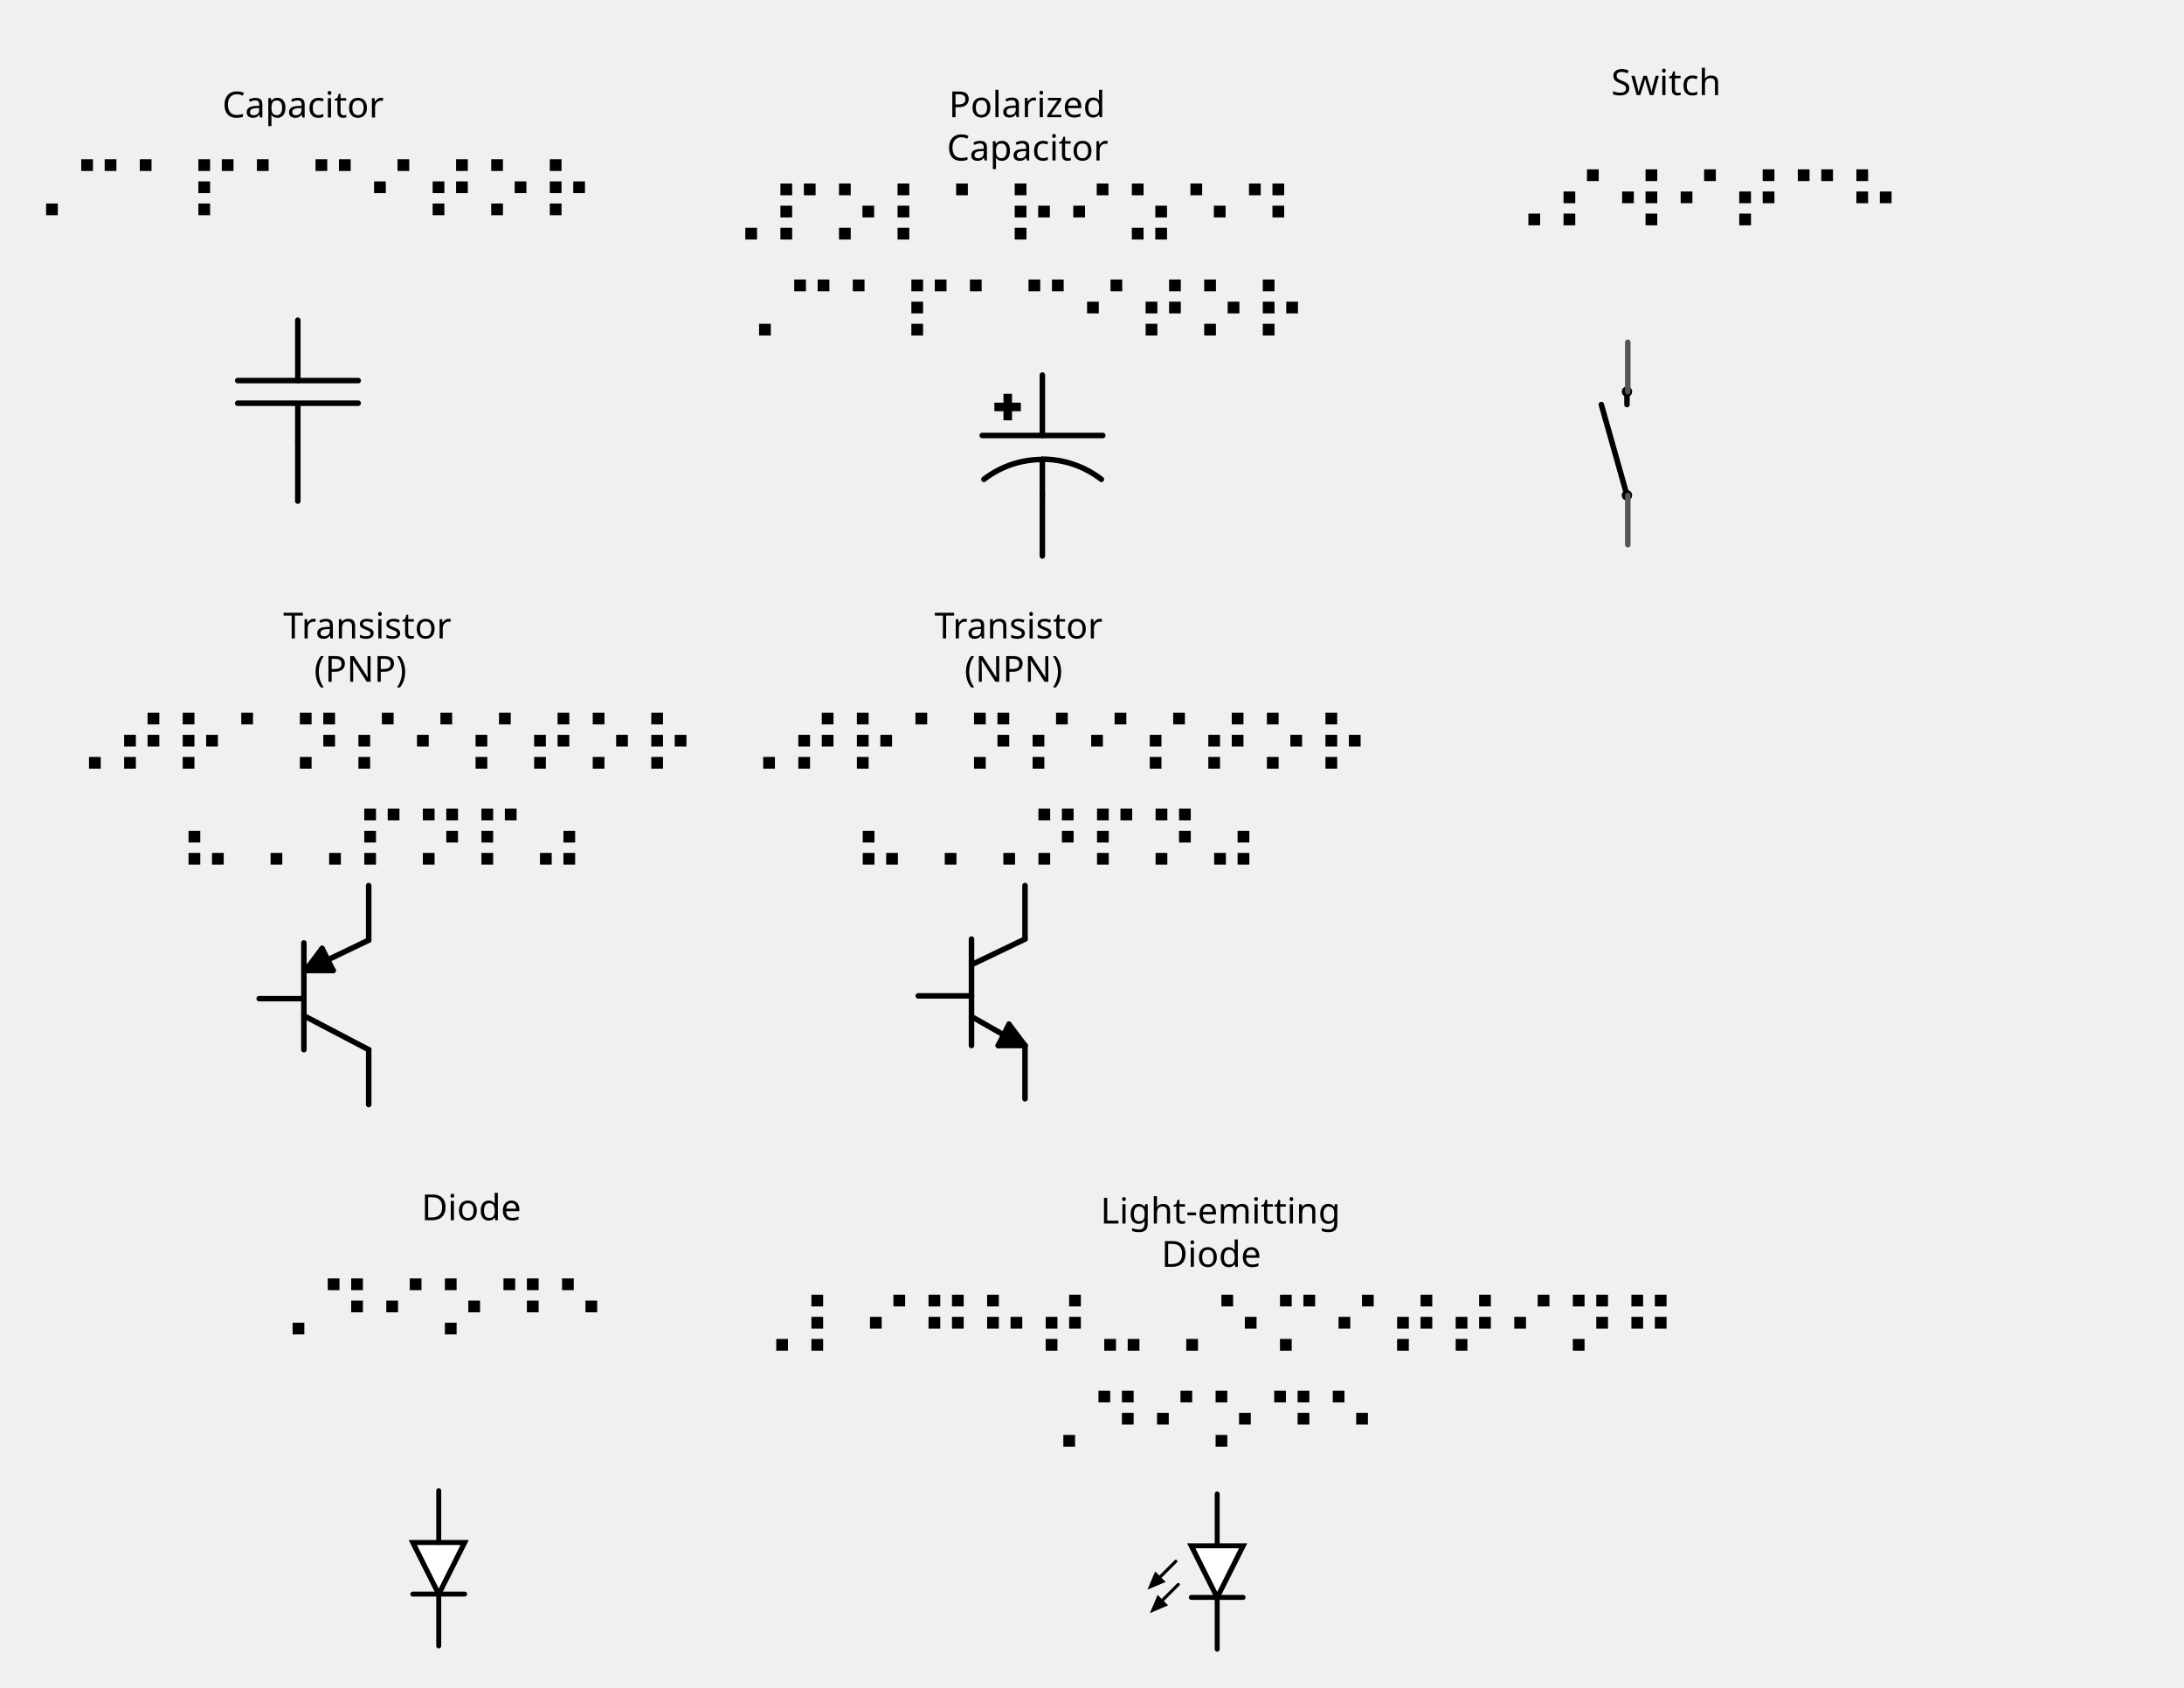
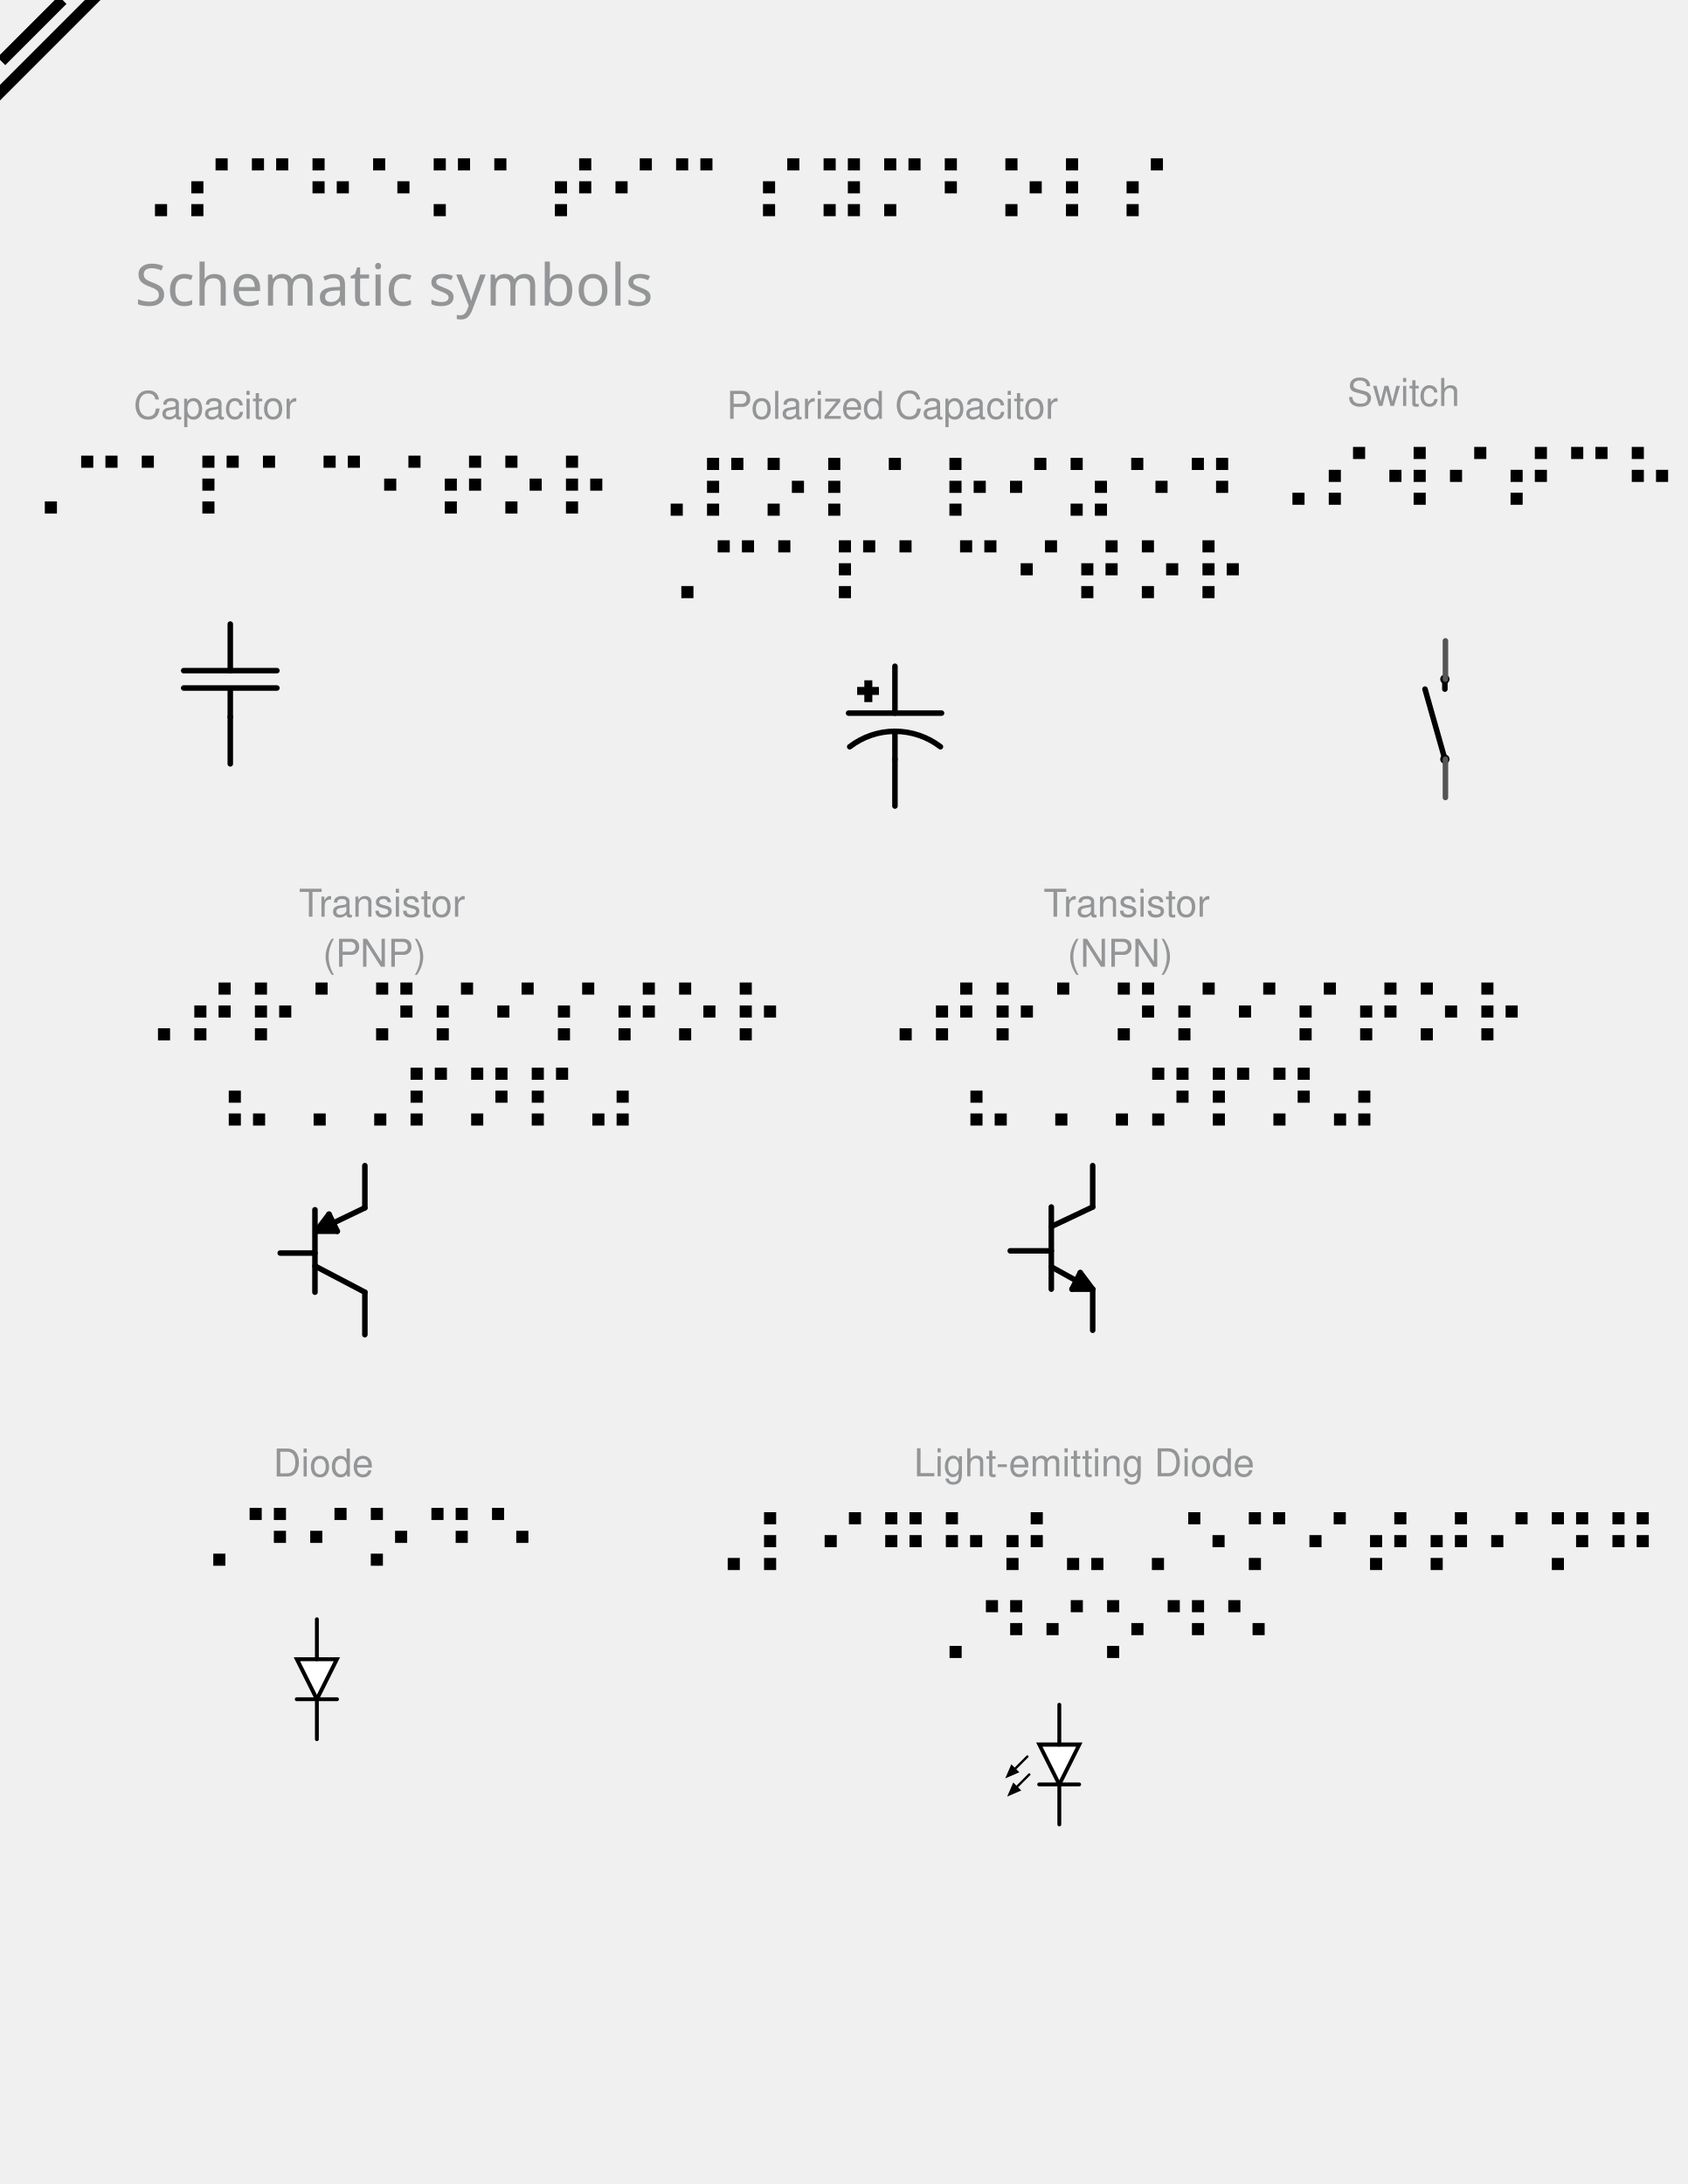
- <svg xmlns="http://www.w3.org/2000/svg" version="1.1" id="Layer_2" x="0px" y="0px" viewBox="0 0 792 612" style="enable-background:new 0 0 792 612;" xml:space="preserve">
+ <svg xmlns="http://www.w3.org/2000/svg" version="1.1" id="Layer_1" x="0px" y="0px" viewBox="0 0 612 792" style="enable-background:new 0 0 612 792;" xml:space="preserve">
  <style type="text/css">
	.st0{fill:none;stroke:#000000;stroke-width:2;stroke-linecap:round;}
	.st1{fill:none;stroke:#000000;stroke-width:2;}
	.st2{fill:none;stroke:#555555;stroke-width:2;stroke-linecap:round;}
	.st3{fill:#FFFFFF;}
- 	.st4{enable-background:new    ;}
- 	.st5{font-family:'ArialMT';}
- 	.st6{font-size:13.046px;}
+ 	.st4{fill:#939597;}
+ 	.st5{font-family:'Helvetica';}
+ 	.st6{font-size:13.909px;}
	.st7{font-family:'AppleBraille';}
- 	.st8{font-size:29px;}
+ 	.st8{font-size:30px;}
+ 	.st9{fill:none;stroke:#000000;stroke-width:4;stroke-miterlimit:10;}
+ 	.st10{font-family:'ArialMT';}
+ 	.st11{font-size:21px;}
</style>
-   <g id="connector1terminal_4_">
- </g>
-   <g id="connector0terminal_4_">
- </g>
+   <g id="Layer_2">
+     <g id="connector1terminal_4_">
+ 	</g>
+     <g id="connector0terminal_4_">
+ 	</g>
+     <g>
+       <line class="st0" x1="523.9" y1="249.9" x2="523.9" y2="246.3" />
+       <line class="st0" x1="523.9" y1="275.3" x2="516.7" y2="249.9" />
+       <circle class="st1" cx="523.9" cy="275.3" r="0.7" />
+       <circle class="st1" cx="523.9" cy="246.3" r="0.7" />
+       <line id="connector2pin_1_" class="st2" x1="524.1" y1="289.2" x2="524.1" y2="275.3" />
+       <line id="connector0pin_13_" class="st2" x1="524.1" y1="232.4" x2="524.1" y2="246.3" />
+     </g>
+     <g id="partLabel_7_">
+       <g transform="translate(214.282,28.9157)">
+ 		</g>
+     </g>
+     <g>
+       <path d="M391.3,647.8h-7.3c-0.4,0-0.7-0.3-0.7-0.7c0-0.4,0.3-0.7,0.7-0.7h7.3c0.4,0,0.7,0.3,0.7,0.7    C392,647.5,391.7,647.8,391.3,647.8z" />
+       <path d="M384.1,647.8h-7.3c-0.4,0-0.7-0.3-0.7-0.7c0-0.4,0.3-0.7,0.7-0.7h7.3c0.4,0,0.7,0.3,0.7,0.7    C384.8,647.5,384.5,647.8,384.1,647.8z" />
+       <polygon class="st3" points="384.1,647.1 376.8,632.6 384.1,632.6 391.3,632.6   " />
+       <path d="M384.1,648.7l-8.4-16.8h16.8L384.1,648.7z M378,633.4l6.1,12.2l6.1-12.2H378z" />
+       <path d="M367.8,642.2c-0.2,0-0.2-0.1-0.3-0.2c-0.2-0.2-0.2-0.5,0-0.6l4.7-4.7c0.2-0.2,0.5-0.2,0.6,0c0.2,0.2,0.2,0.5,0,0.6    l-4.7,4.7C368,642.1,367.9,642.2,367.8,642.2z" />
+       <path d="M368.5,648.7c-0.2,0-0.2-0.1-0.3-0.2c-0.2-0.2-0.2-0.5,0-0.6l4.7-4.7c0.2-0.2,0.5-0.2,0.6,0c0.2,0.2,0.2,0.5,0,0.6    l-4.7,4.7C368.7,648.7,368.6,648.7,368.5,648.7z" />
+       <path d="M384.1,662.3c-0.4,0-0.7-0.3-0.7-0.7v-14.5c0-0.4,0.3-0.7,0.7-0.7s0.7,0.3,0.7,0.7v14.5    C384.8,662,384.5,662.3,384.1,662.3z" />
+       <path d="M384.1,633.4c-0.4,0-0.7-0.3-0.7-0.7v-14.5c0-0.4,0.3-0.7,0.7-0.7s0.7,0.3,0.7,0.7v14.5    C384.8,633,384.5,633.4,384.1,633.4z" />
+       <path d="M364.5,644.9l2.2-5.1l2.9,2.9L364.5,644.9z" />
+       <path d="M365.2,651.5l2.2-5.1l2.9,2.9L365.2,651.5z" />
+     </g>
+     <g>
+       <path d="M122.2,616.9h-7.3c-0.4,0-0.7-0.3-0.7-0.7s0.3-0.7,0.7-0.7h7.3c0.4,0,0.7,0.3,0.7,0.7    C122.9,616.6,122.6,616.9,122.2,616.9z" />
+       <path d="M114.9,616.9h-7.3c-0.4,0-0.7-0.3-0.7-0.7s0.3-0.7,0.7-0.7h7.3c0.4,0,0.7,0.3,0.7,0.7    C115.6,616.6,115.3,616.9,114.9,616.9z" />
+       <polygon class="st3" points="114.9,616.2 107.7,601.7 114.9,601.7 122.2,601.7   " />
+       <path d="M114.9,617.8l-8.4-16.8h16.8L114.9,617.8z M108.8,602.4l6.1,12.2l6.1-12.2H108.8z" />
+       <path d="M114.9,631.4c-0.4,0-0.7-0.3-0.7-0.7v-14.5c0-0.4,0.3-0.7,0.7-0.7s0.7,0.3,0.7,0.7v14.5    C115.6,631.1,115.3,631.4,114.9,631.4z" />
+       <path d="M114.9,602.4c-0.4,0-0.7-0.3-0.7-0.7v-14.5c0-0.4,0.3-0.7,0.7-0.7s0.7,0.3,0.7,0.7v14.5    C115.6,602,115.3,602.4,114.9,602.4z" />
+     </g>
+     <g>
+       <line class="st0" x1="307.7" y1="258.6" x2="341.4" y2="258.6" />
+       <line class="st0" x1="324.5" y1="265.3" x2="324.5" y2="275.4" />
+       <path class="st0" d="M324.5,265.2c6,0,11.8,2,16.5,5.6" />
+       <path class="st0" d="M308.1,270.8c4.7-3.6,10.4-5.6,16.4-5.6" />
+       <rect x="311.8" y="250.1" class="st0" width="5.9" height="0.9" />
+       <rect x="314.4" y="247.7" class="st0" width="0.9" height="5.9" />
+       <line id="connector1pin_2_" class="st0" x1="324.5" y1="241.6" x2="324.5" y2="258.6" />
+       <line id="connector0pin_2_" class="st0" x1="324.5" y1="292.3" x2="324.5" y2="275.4" />
+     </g>
+     <g>
+       <line class="st0" x1="66.6" y1="243.2" x2="100.4" y2="243.2" />
+       <line class="st0" x1="66.6" y1="249.5" x2="100.4" y2="249.5" />
+       <line class="st0" x1="83.5" y1="249.9" x2="83.5" y2="260" />
+       <line id="connector1pin_1_" class="st0" x1="83.5" y1="226.3" x2="83.5" y2="243.2" />
+       <line id="connector0pin_1_" class="st0" x1="83.5" y1="277" x2="83.5" y2="260" />
+     </g>
+     <g>
+       <line class="st0" x1="396.2" y1="437.7" x2="381.2" y2="444.8" />
+       <line class="st0" x1="391.7" y1="461.5" x2="396.2" y2="467.5" />
+       <line class="st0" x1="396.2" y1="467.5" x2="388.7" y2="467.5" />
+       <line class="st0" x1="388.7" y1="467.5" x2="391.7" y2="461.5" />
+       <line class="st0" x1="390.4" y1="464.5" x2="381.2" y2="459.4" />
+       <line class="st0" x1="390.2" y1="466.8" x2="394.7" y2="466.8" />
+       <line class="st0" x1="394.7" y1="466.8" x2="391.7" y2="463" />
+       <line class="st0" x1="391.7" y1="463" x2="390.2" y2="466" />
+       <line class="st0" x1="390.2" y1="466" x2="392.4" y2="466" />
+       <line class="st0" x1="392.4" y1="466" x2="391.7" y2="464.5" />
+       <line id="connector0pin_5_" class="st0" x1="366.3" y1="453.6" x2="381.2" y2="453.6" />
+       <line id="connector2pin_2_" class="st0" x1="396.2" y1="482.4" x2="396.2" y2="467.5" />
+       <line id="connector1pin_5_" class="st0" x1="396.2" y1="422.7" x2="396.2" y2="437.7" />
+       <line class="st0" x1="381.2" y1="437.7" x2="381.2" y2="467.5" />
+     </g>
+     <g>
+       <line class="st0" x1="132.3" y1="438" x2="114.6" y2="446.5" />
+       <line class="st0" x1="114.2" y1="459.1" x2="132.3" y2="468.6" />
+       <line class="st0" x1="119.3" y1="440.3" x2="122.3" y2="446.5" />
+       <line class="st0" x1="122.3" y1="446.5" x2="114.6" y2="446.5" />
+       <line class="st0" x1="114.6" y1="446.5" x2="119.3" y2="440.3" />
+       <line class="st0" x1="118.9" y1="441.7" x2="121.1" y2="445.9" />
+       <line class="st0" x1="118.5" y1="442.6" x2="120" y2="445.9" />
+       <line class="st0" x1="117.7" y1="443.4" x2="118.9" y2="445.9" />
+       <line class="st0" x1="117.2" y1="444.3" x2="117.9" y2="445.7" />
+       <line class="st0" x1="116.5" y1="444.9" x2="116.9" y2="445.9" />
+       <line id="connector0pin_4_" class="st0" x1="101.6" y1="454.4" x2="114.2" y2="454.4" />
+       <line id="connector1pin_6_" class="st0" x1="132.3" y1="484" x2="132.3" y2="468.6" />
+       <line id="connector2pin" class="st0" x1="132.3" y1="422.7" x2="132.3" y2="438" />
+       <line class="st0" x1="114.2" y1="438.7" x2="114.2" y2="468.6" />
+     </g>
+     <g id="partLabel_21_">
+ 	</g>
+     <text transform="matrix(1 0 0 1 331.3789 535.3594)" class="st4 st5 st6">Light-emitting Diode</text>
+     <text transform="matrix(1 0 0 1 488.4941 147.1982)" class="st4 st5 st6">Switch</text>
+     <text transform="matrix(1 0 0 1 99.1011 535.4316)" class="st4 st5 st6">Diode</text>
+     <text transform="matrix(1 0 0 1 108.3779 332.4326)" class="st4 st5 st6">Transistor</text>
+     <text transform="matrix(1 0 0 1 117.0327 350.5645)" class="st4 st5 st6">(PNP)</text>
+     <text transform="matrix(1 0 0 1 378.3779 332.4326)" class="st4 st5 st6">Transistor</text>
+     <text transform="matrix(1 0 0 1 387.0332 350.5645)" class="st4 st5 st6">(NPN)</text>
+     <text transform="matrix(1 0 0 1 455.4375 185.5)" class="st7 st8">⠠⠎⠺⠊⠞⠉⠓</text>
+     <text transform="matrix(1 0 0 1 3.0645 188.6729)" class="st7 st8">⠠⠉⠁⠏⠁⠉⠊⠞⠕⠗</text>
+     <text transform="matrix(1 0 0 1 229.9951 189.4785)" class="st7 st8">⠠⠏⠕⠇⠁⠗⠊⠵⠑⠙ </text>
+     <text transform="matrix(1 0 0 1 233.8584 219.3701)" class="st7 st8">⠠⠉⠁⠏⠁⠉⠊⠞⠕⠗</text>
+     <text transform="matrix(1 0 0 1 64.145 570.252)" class="st7 st8">⠠⠙⠊⠕⠙⠑</text>
+     <text transform="matrix(1 0 0 1 250.6743 571.8105)" class="st7 st8">⠠⠇⠊⠛⠓⠞⠤⠠⠑⠍⠊⠞⠞⠊⠝⠛ </text>
+     <text transform="matrix(1 0 0 1 331.1152 603.7012)" class="st7 st8">⠠⠙⠊⠕⠙⠑</text>
+     <text transform="matrix(1 0 0 1 44.0908 379.7344)" class="st7 st8">⠠⠞⠗⠁⠝⠎⠊⠎⠞⠕⠗ </text>
+     <text transform="matrix(1 0 0 1 78.5542 410.625)" class="st7 st8">⠦⠠⠠⠏⠝⠏⠴</text>
+     <text transform="matrix(1 0 0 1 313.0078 379.7344)" class="st7 st8">⠠⠞⠗⠁⠝⠎⠊⠎⠞⠕⠗ </text>
+     <text transform="matrix(1 0 0 1 347.4727 410.625)" class="st7 st8">⠦⠠⠠⠝⠏⠝⠴</text>
+   </g>
+   <line class="st9" x1="22.7" y1="0" x2="0.5" y2="22.2" />
+   <line class="st9" x1="37.1" y1="-3.5" x2="-4.5" y2="38.1" />
+   <g id="plaintext">
+     <g>
+       <text transform="matrix(1 0 0 1 48.459 151.8672)" class="st4 st5 st6">Capacitor</text>
+     </g>
+   </g>
+   <g id="plaintext_1_">
+     <g>
+       <text transform="matrix(1 0 0 1 263.459 151.8672)" class="st4 st5 st6">Polarized Capacitor</text>
+     </g>
+   </g>
+   <text transform="matrix(1 0 0 1 43.001 80.8555)" class="st7 st8">⠠⠎⠉⠓⠑⠍⠁⠞⠊⠉ ⠎⠽⠍⠃⠕⠇⠎</text>
  <g>
-     <line class="st0" x1="590" y1="146.7" x2="590" y2="142" />
-     <line class="st0" x1="590" y1="179.6" x2="580.7" y2="146.7" />
-     <circle class="st1" cx="590" cy="179.6" r="0.9" />
-     <circle class="st1" cx="590" cy="142" r="0.9" />
-     <line id="connector2pin_1_" class="st2" x1="590.3" y1="197.5" x2="590.3" y2="179.6" />
-     <line id="connector0pin_13_" class="st2" x1="590.3" y1="124.1" x2="590.3" y2="142" />
+     <text transform="matrix(1 0 0 1 48.9526 110.8125)" class="st4 st10 st11">Schematic symbols </text>
  </g>
-   <g id="partLabel_7_">
-     <g transform="translate(214.282,28.9157)">
- 	</g>
-   </g>
-   <g>
-     <path d="M450.8,580.1h-9.4c-0.5,0-0.9-0.4-0.9-0.9s0.4-0.9,0.9-0.9h9.4c0.5,0,0.9,0.4,0.9,0.9S451.3,580.1,450.8,580.1z" />
-     <path d="M441.4,580.1H432c-0.5,0-0.9-0.4-0.9-0.9s0.4-0.9,0.9-0.9h9.4c0.5,0,0.9,0.4,0.9,0.9S441.9,580.1,441.4,580.1z" />
-     <polygon class="st3" points="441.4,579.2 432,560.4 441.4,560.4 450.8,560.4  " />
-     <path d="M441.4,581.3l-10.9-21.7h21.8L441.4,581.3z M433.5,561.4l7.9,15.8l7.9-15.8H433.5z" />
-     <path d="M420.3,572.8c-0.2,0-0.3-0.1-0.4-0.2c-0.2-0.2-0.2-0.6,0-0.8l6.1-6.1c0.2-0.2,0.6-0.2,0.8,0s0.2,0.6,0,0.8l-6.1,6.1   C420.6,572.7,420.4,572.8,420.3,572.8z" />
-     <path d="M421.2,581.2c-0.2,0-0.3-0.1-0.4-0.2c-0.2-0.2-0.2-0.6,0-0.8l6.1-6.1c0.2-0.2,0.6-0.2,0.8,0s0.2,0.6,0,0.8l-6.1,6.1   C421.5,581.2,421.4,581.2,421.2,581.2z" />
-     <path d="M441.4,598.9c-0.5,0-0.9-0.4-0.9-0.9v-18.8c0-0.5,0.4-0.9,0.9-0.9s0.9,0.4,0.9,0.9V598   C442.3,598.5,441.9,598.9,441.4,598.9z" />
-     <path d="M441.4,561.4c-0.5,0-0.9-0.4-0.9-0.9v-18.8c0-0.5,0.4-0.9,0.9-0.9s0.9,0.4,0.9,0.9v18.8   C442.3,560.9,441.9,561.4,441.4,561.4z" />
-     <path d="M416.1,576.4l2.8-6.6l3.8,3.8L416.1,576.4z" />
-     <path d="M417,584.9l2.8-6.6l3.8,3.8L417,584.9z" />
-   </g>
-   <g>
-     <path d="M168.5,578.9h-9.4c-0.5,0-0.9-0.4-0.9-0.9s0.4-0.9,0.9-0.9h9.4c0.5,0,0.9,0.4,0.9,0.9S169,578.9,168.5,578.9z" />
-     <path d="M159.1,578.9h-9.4c-0.5,0-0.9-0.4-0.9-0.9s0.4-0.9,0.9-0.9h9.4c0.5,0,0.9,0.4,0.9,0.9S159.6,578.9,159.1,578.9z" />
-     <polygon class="st3" points="159.1,578 149.7,559.2 159.1,559.2 168.5,559.2  " />
-     <path d="M159.1,580.1l-10.9-21.7H170L159.1,580.1z M151.2,560.2l7.9,15.8l7.9-15.8H151.2z" />
-     <path d="M159.1,597.7c-0.5,0-0.9-0.4-0.9-0.9V578c0-0.5,0.4-0.9,0.9-0.9s0.9,0.4,0.9,0.9v18.8C160,597.3,159.6,597.7,159.1,597.7z" />
-     <path d="M159.1,560.2c-0.5,0-0.9-0.4-0.9-0.9v-18.8c0-0.5,0.4-0.9,0.9-0.9s0.9,0.4,0.9,0.9v18.8C160,559.7,159.6,560.2,159.1,560.2   z" />
-   </g>
-   <g>
-     <line class="st0" x1="356.2" y1="157.9" x2="399.9" y2="157.9" />
-     <line class="st0" x1="378" y1="166.6" x2="378" y2="179.7" />
-     <path class="st0" d="M378,166.5c7.8,0,15.3,2.6,21.4,7.3" />
-     <path class="st0" d="M356.8,173.8c6.1-4.7,13.5-7.2,21.2-7.2" />
-     <rect x="361.6" y="147" class="st0" width="7.6" height="1.1" />
-     <rect x="364.9" y="143.8" class="st0" width="1.1" height="7.6" />
-     <line id="connector1pin_2_" class="st0" x1="378" y1="136" x2="378" y2="157.9" />
-     <line id="connector0pin_2_" class="st0" x1="378" y1="201.6" x2="378" y2="179.7" />
-   </g>
-   <g>
-     <line class="st0" x1="86.2" y1="138" x2="129.9" y2="138" />
-     <line class="st0" x1="86.2" y1="146.2" x2="129.9" y2="146.2" />
-     <line class="st0" x1="108" y1="146.7" x2="108" y2="159.8" />
-     <line id="connector1pin_1_" class="st0" x1="108" y1="116.1" x2="108" y2="138" />
-     <line id="connector0pin_1_" class="st0" x1="108" y1="181.7" x2="108" y2="159.8" />
-   </g>
-   <g>
-     <line class="st0" x1="371.7" y1="340.5" x2="352.3" y2="349.8" />
-     <line class="st0" x1="365.9" y1="371.4" x2="371.7" y2="379.1" />
-     <line class="st0" x1="371.7" y1="379.1" x2="362" y2="379.1" />
-     <line class="st0" x1="362" y1="379.1" x2="365.9" y2="371.4" />
-     <line class="st0" x1="364.1" y1="375.3" x2="352.3" y2="368.6" />
-     <line class="st0" x1="363.9" y1="378.2" x2="369.7" y2="378.2" />
-     <line class="st0" x1="369.7" y1="378.2" x2="365.9" y2="373.3" />
-     <line class="st0" x1="365.9" y1="373.3" x2="363.9" y2="377.2" />
-     <line class="st0" x1="363.9" y1="377.2" x2="366.8" y2="377.2" />
-     <line class="st0" x1="366.8" y1="377.2" x2="365.9" y2="375.3" />
-     <line id="connector0pin_5_" class="st0" x1="333" y1="361.1" x2="352.3" y2="361.1" />
-     <line id="connector2pin_2_" class="st0" x1="371.7" y1="398.4" x2="371.7" y2="379.1" />
-     <line id="connector1pin_5_" class="st0" x1="371.7" y1="321.1" x2="371.7" y2="340.5" />
-     <line class="st0" x1="352.3" y1="340.5" x2="352.3" y2="379.1" />
-   </g>
-   <g>
-     <line class="st0" x1="133.7" y1="340.9" x2="110.8" y2="351.9" />
-     <line class="st0" x1="110.2" y1="368.3" x2="133.7" y2="380.6" />
-     <line class="st0" x1="116.8" y1="343.9" x2="120.8" y2="351.9" />
-     <line class="st0" x1="120.8" y1="351.9" x2="110.8" y2="351.9" />
-     <line class="st0" x1="110.8" y1="351.9" x2="116.8" y2="343.9" />
-     <line class="st0" x1="116.4" y1="345.7" x2="119.2" y2="351.1" />
-     <line class="st0" x1="115.8" y1="346.9" x2="117.8" y2="351.1" />
-     <line class="st0" x1="114.8" y1="347.9" x2="116.4" y2="351.1" />
-     <line class="st0" x1="114.2" y1="349.1" x2="115" y2="350.9" />
-     <line class="st0" x1="113.2" y1="349.9" x2="113.8" y2="351.1" />
-     <line id="connector0pin_4_" class="st0" x1="94" y1="362.1" x2="110.2" y2="362.1" />
-     <line id="connector1pin_6_" class="st0" x1="133.7" y1="400.5" x2="133.7" y2="380.6" />
-     <line id="connector2pin" class="st0" x1="133.7" y1="321.1" x2="133.7" y2="340.9" />
-     <line class="st0" x1="110.2" y1="341.9" x2="110.2" y2="380.6" />
-   </g>
-   <text transform="matrix(1 0 0 1 -45.3078 552.7351)" class="st5 st6">R1</text>
-   <g id="partLabel_21_">
- </g>
-   <text transform="matrix(1 0 0 1 344.0703 42.4901)" class="st5 st6">Polarized</text>
-   <text transform="matrix(1 0 0 1 343.3703 58.1901)" class="st5 st6">Capacitor</text>
-   <text transform="matrix(1 0 0 1 80.6279 42.5901)" class="st5 st6">Capacitor</text>
-   <text transform="matrix(1 0 0 1 399.079 443.641)" class="st5 st6">Light-emitting</text>
-   <text transform="matrix(1 0 0 1 421.1791 459.3409)" class="st5 st6">Diode</text>
-   <text transform="matrix(1 0 0 1 584.2871 34.491)" class="st5 st6">Switch</text>
-   <text transform="matrix(1 0 0 1 152.8369 442.4411)" class="st5 st6">Diode</text>
-   <text transform="matrix(1 0 0 1 102.7246 231.501)" class="st5 st6">Transistor</text>
-   <text transform="matrix(1 0 0 1 113.9246 247.201)" class="st5 st6">(PNP)</text>
-   <text transform="matrix(1 0 0 1 338.8816 231.5011)" class="st5 st6">Transistor</text>
-   <text transform="matrix(1 0 0 1 349.7816 247.2011)" class="st5 st6">(NPN)</text>
-   <text transform="matrix(1 0 0 1 541.5073 84.058)" class="st7 st8">⠠⠎⠺⠊⠞⠉⠓</text>
-   <text transform="matrix(1 0 0 1 3.9659 80.3999)" class="st7 st8">⠠⠉⠁⠏⠁⠉⠊⠞⠕⠗</text>
-   <text transform="matrix(1 0 0 1 257.5229 89.208)" class="st4">
-     <tspan x="0" y="0" class="st7 st8">⠠⠏⠕⠇⠁⠗⠊⠵⠑⠙ </tspan>
-     <tspan x="5" y="34.8" class="st7 st8">⠠⠉⠁⠏⠁⠉⠊⠞⠕⠗</tspan>
-   </text>
-   <text transform="matrix(1 0 0 1 93.3643 486.2083)" class="st7 st8">⠠⠙⠊⠕⠙⠑</text>
-   <text transform="matrix(1 0 0 1 268.7548 492.1083)" class="st4">
-     <tspan x="0" y="0" class="st7 st8">⠠⠇⠊⠛⠓⠞⠤⠠⠑⠍⠊⠞⠞⠊⠝⠛ </tspan>
-     <tspan x="104.1" y="34.8" class="st7 st8">⠠⠙⠊⠕⠙⠑</tspan>
-   </text>
-   <text transform="matrix(1 0 0 1 19.5291 281.0682)" class="st4">
-     <tspan x="0" y="0" class="st7 st8">⠠⠞⠗⠁⠝⠎⠊⠎⠞⠕⠗ </tspan>
-     <tspan x="44.6" y="34.8" class="st7 st8">⠦⠠⠠⠏⠝⠏⠴</tspan>
-   </text>
-   <text transform="matrix(1 0 0 1 264.011 281.0679)" class="st4">
-     <tspan x="0" y="0" class="st7 st8">⠠⠞⠗⠁⠝⠎⠊⠎⠞⠕⠗ </tspan>
-     <tspan x="44.6" y="34.8" class="st7 st8">⠦⠠⠠⠝⠏⠝⠴</tspan>
-   </text>
</svg>
